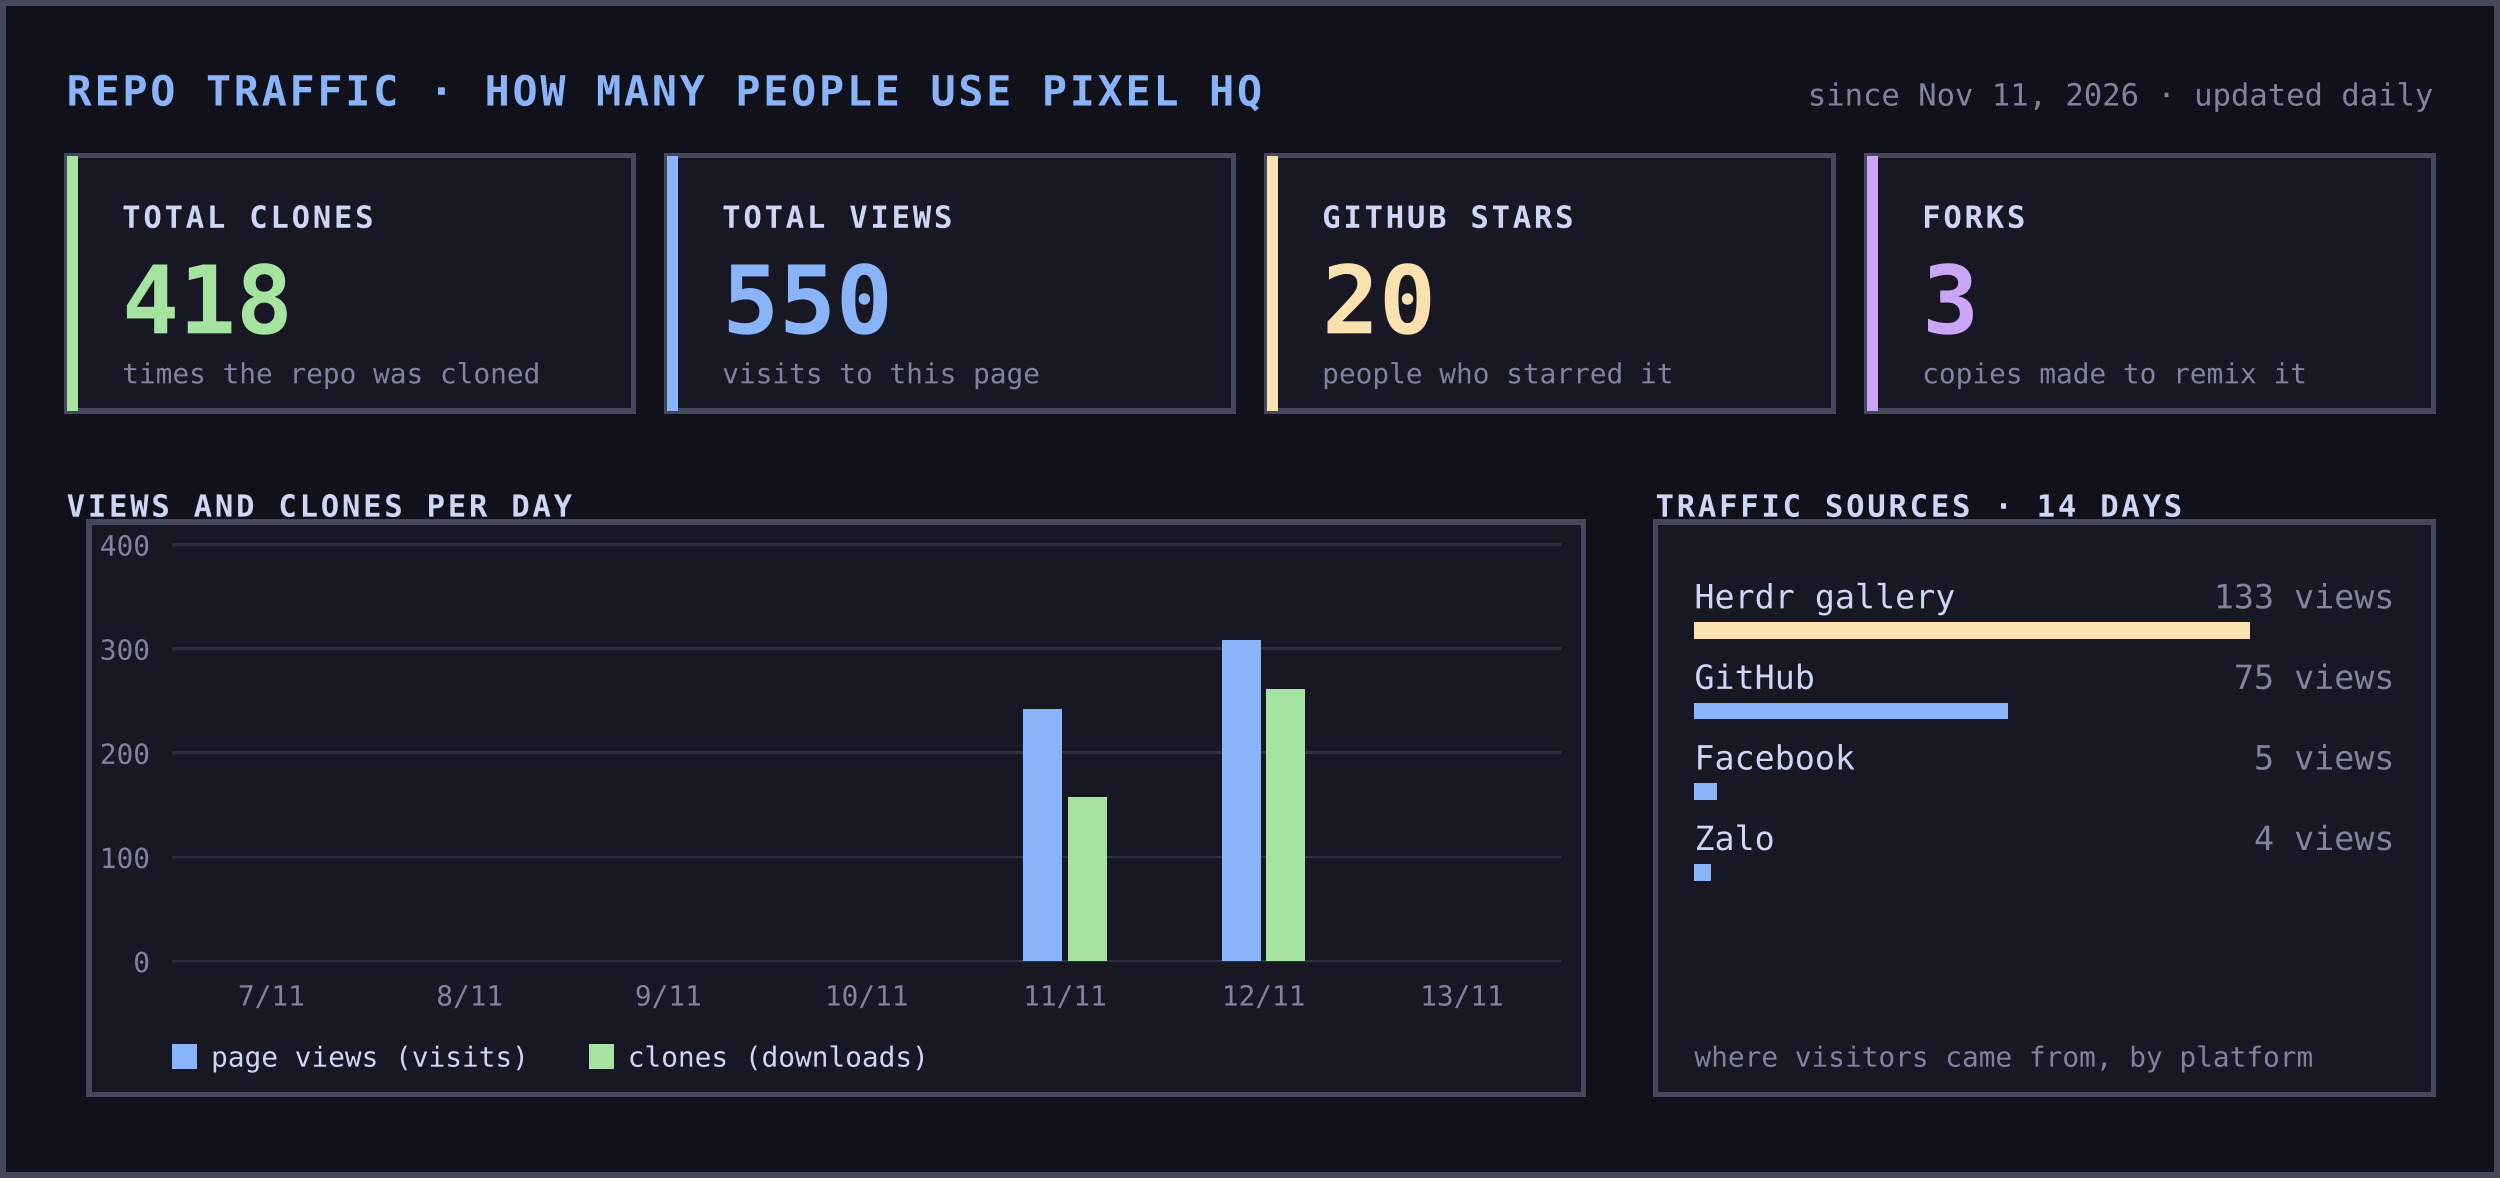
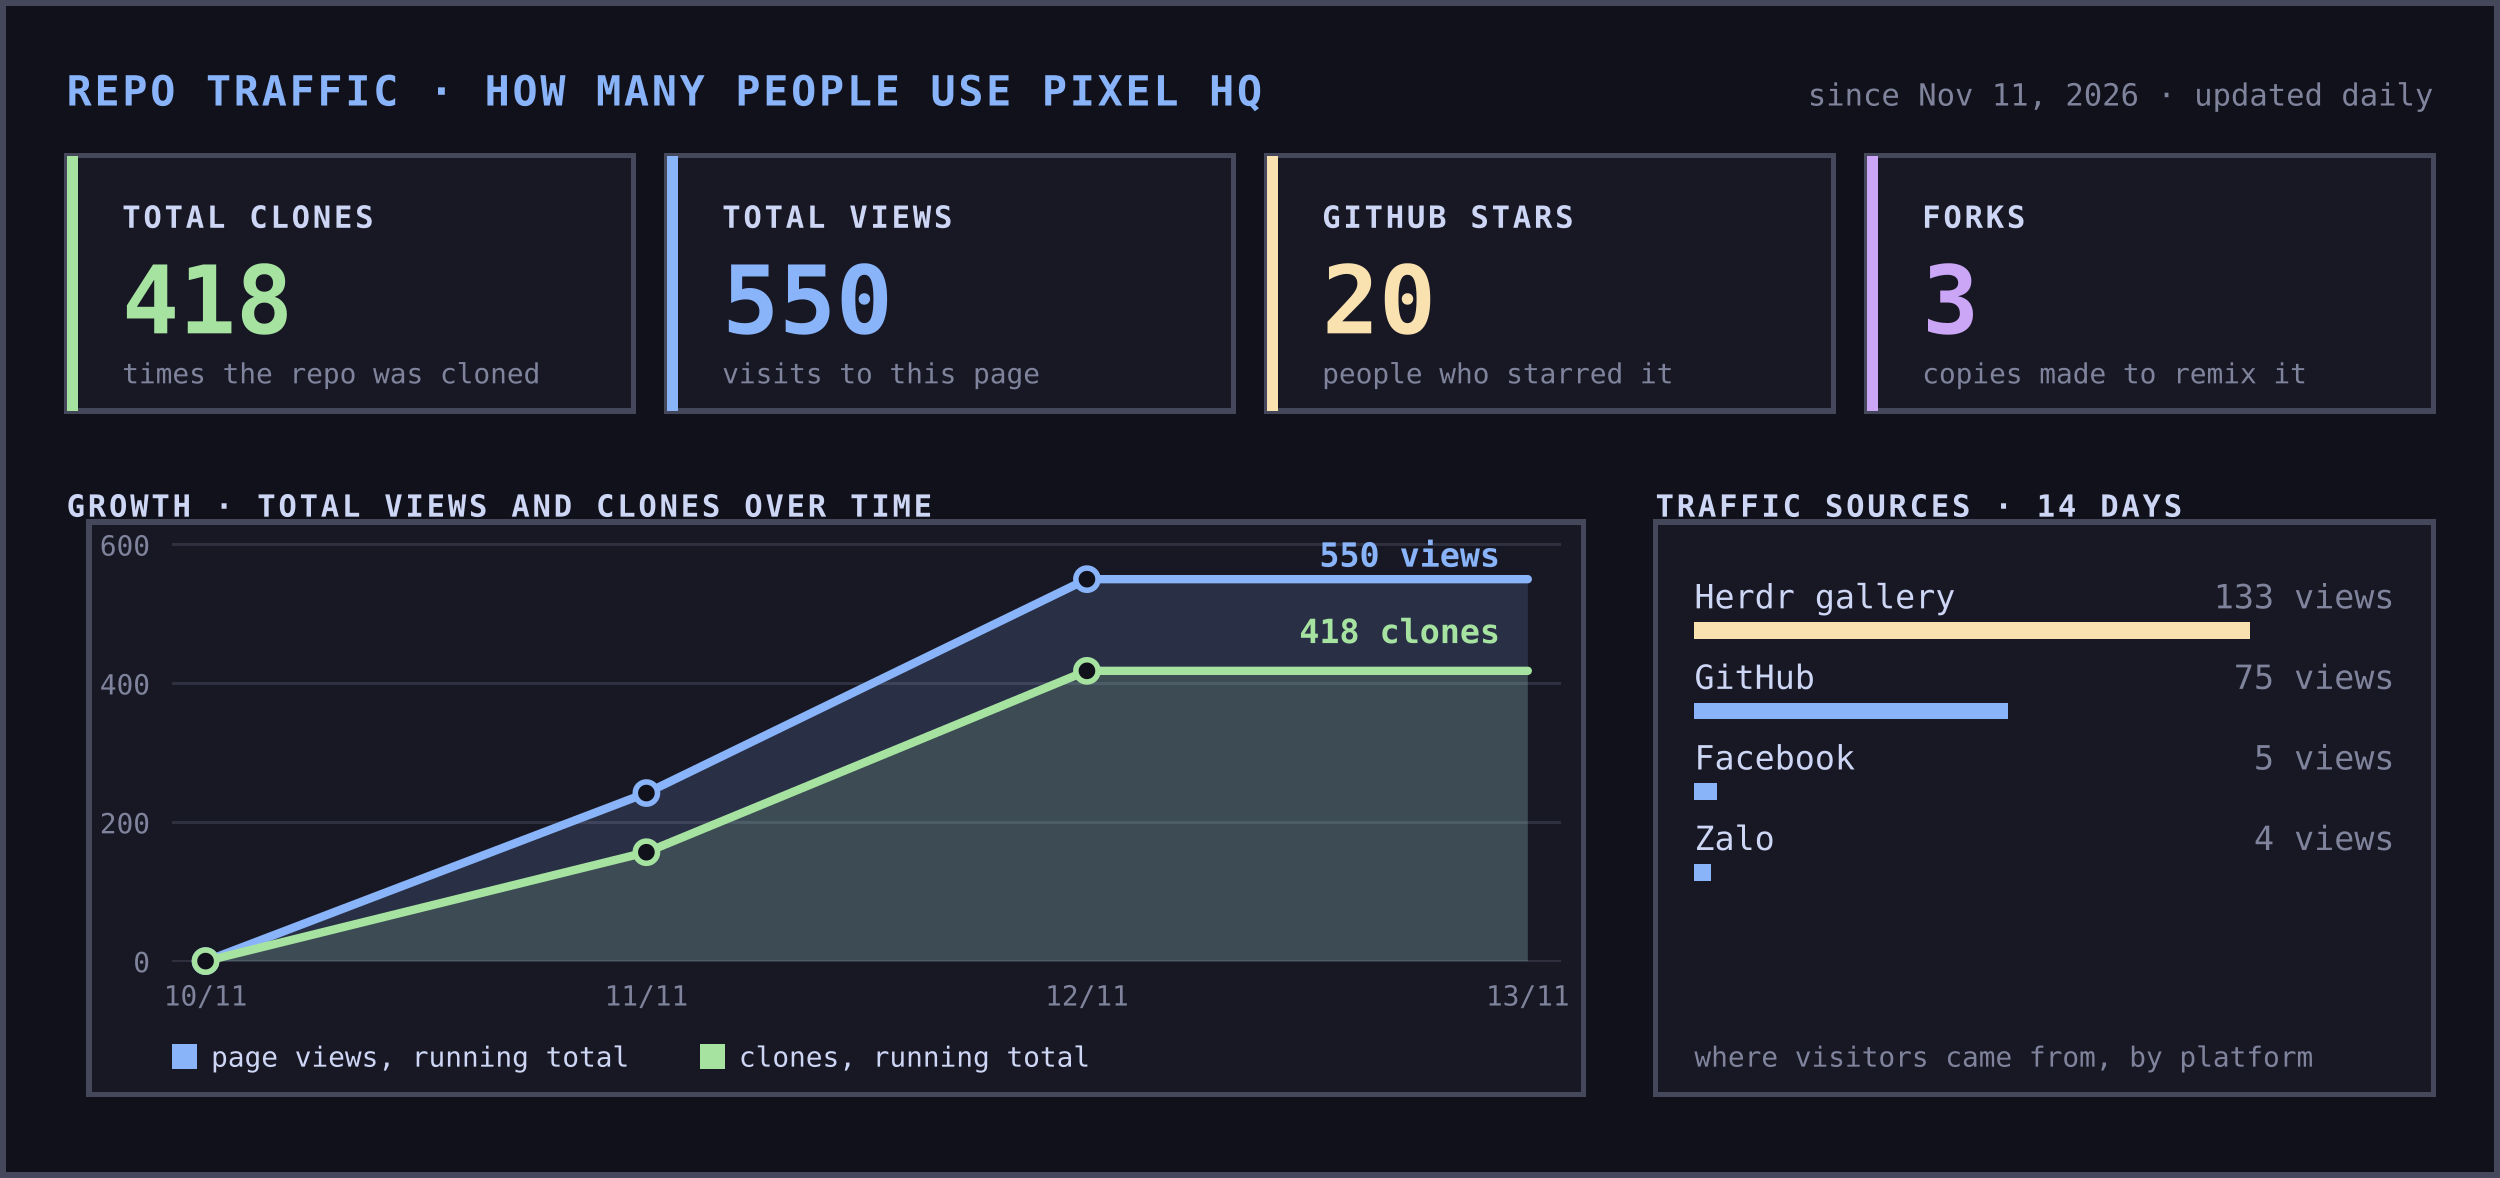
<svg xmlns="http://www.w3.org/2000/svg" width="900" height="424" viewBox="0 0 900 424" font-family="ui-monospace,SFMono-Regular,Menlo,Consolas,monospace" shape-rendering="crispEdges">
  <rect width="900" height="424" fill="#11111b" />
  <rect x="1" y="1" width="898" height="422" fill="none" stroke="#45475a" stroke-width="2" />
  <text x="24" y="38" font-size="15" font-weight="700" fill="#89b4fa" letter-spacing="1">REPO TRAFFIC · HOW MANY PEOPLE USE PIXEL HQ</text>
  <text x="876" y="38" font-size="11" fill="#7f849c" text-anchor="end">since Nov 11, 2026 · updated daily</text>
  <rect x="24" y="56" width="204" height="92" fill="#181825" stroke="#45475a" stroke-width="2" />
  <rect x="24" y="56" width="4" height="92" fill="#a6e3a1" />
  <text x="44" y="82" font-size="11" fill="#cdd6f4" letter-spacing="1" font-weight="700">TOTAL CLONES</text>
  <text x="44" y="120" font-size="34" font-weight="700" fill="#a6e3a1">418</text>
  <text x="44" y="138" font-size="10" fill="#7f849c">times the repo was cloned</text>
  <rect x="240" y="56" width="204" height="92" fill="#181825" stroke="#45475a" stroke-width="2" />
  <rect x="240" y="56" width="4" height="92" fill="#89b4fa" />
  <text x="260" y="82" font-size="11" fill="#cdd6f4" letter-spacing="1" font-weight="700">TOTAL VIEWS</text>
  <text x="260" y="120" font-size="34" font-weight="700" fill="#89b4fa">550</text>
  <text x="260" y="138" font-size="10" fill="#7f849c">visits to this page</text>
  <rect x="456" y="56" width="204" height="92" fill="#181825" stroke="#45475a" stroke-width="2" />
  <rect x="456" y="56" width="4" height="92" fill="#f9e2af" />
  <text x="476" y="82" font-size="11" fill="#cdd6f4" letter-spacing="1" font-weight="700">GITHUB STARS</text>
  <text x="476" y="120" font-size="34" font-weight="700" fill="#f9e2af">20</text>
  <text x="476" y="138" font-size="10" fill="#7f849c">people who starred it</text>
  <rect x="672" y="56" width="204" height="92" fill="#181825" stroke="#45475a" stroke-width="2" />
  <rect x="672" y="56" width="4" height="92" fill="#cba6f7" />
  <text x="692" y="82" font-size="11" fill="#cdd6f4" letter-spacing="1" font-weight="700">FORKS</text>
  <text x="692" y="120" font-size="34" font-weight="700" fill="#cba6f7">3</text>
  <text x="692" y="138" font-size="10" fill="#7f849c">copies made to remix it</text>
-   <text x="24" y="186" font-size="11" fill="#cdd6f4" letter-spacing="1" font-weight="700">VIEWS AND CLONES PER DAY</text>
+   <text x="24" y="186" font-size="11" fill="#cdd6f4" letter-spacing="1" font-weight="700">GROWTH · TOTAL VIEWS AND CLONES OVER TIME</text>
  <rect x="32" y="188" width="538" height="206" fill="#181825" stroke="#45475a" stroke-width="2" />
  <line x1="62" x2="562" y1="346.0" y2="346.0" stroke="#45475a" stroke-width="1" opacity="0.5" />
  <text x="54" y="350.0" font-size="10" fill="#7f849c" text-anchor="end">0</text>
-   <line x1="62" x2="562" y1="308.5" y2="308.5" stroke="#45475a" stroke-width="1" opacity="0.5" />
-   <text x="54" y="312.5" font-size="10" fill="#7f849c" text-anchor="end">100</text>
-   <line x1="62" x2="562" y1="271.0" y2="271.0" stroke="#45475a" stroke-width="1" opacity="0.5" />
-   <text x="54" y="275.0" font-size="10" fill="#7f849c" text-anchor="end">200</text>
-   <line x1="62" x2="562" y1="233.5" y2="233.5" stroke="#45475a" stroke-width="1" opacity="0.5" />
-   <text x="54" y="237.5" font-size="10" fill="#7f849c" text-anchor="end">300</text>
+   <line x1="62" x2="562" y1="296.0" y2="296.0" stroke="#45475a" stroke-width="1" opacity="0.5" />
+   <text x="54" y="300.0" font-size="10" fill="#7f849c" text-anchor="end">200</text>
+   <line x1="62" x2="562" y1="246.0" y2="246.0" stroke="#45475a" stroke-width="1" opacity="0.5" />
+   <text x="54" y="250.0" font-size="10" fill="#7f849c" text-anchor="end">400</text>
  <line x1="62" x2="562" y1="196.0" y2="196.0" stroke="#45475a" stroke-width="1" opacity="0.5" />
-   <text x="54" y="200.0" font-size="10" fill="#7f849c" text-anchor="end">400</text>
-   <text x="97.7" y="362" font-size="10" fill="#7f849c" text-anchor="middle">7/11</text>
-   <text x="169.1" y="362" font-size="10" fill="#7f849c" text-anchor="middle">8/11</text>
-   <text x="240.6" y="362" font-size="10" fill="#7f849c" text-anchor="middle">9/11</text>
-   <text x="312.0" y="362" font-size="10" fill="#7f849c" text-anchor="middle">10/11</text>
-   <rect x="368.4" y="255.2" width="14.0" height="90.8" fill="#89b4fa" />
-   <rect x="384.4" y="287.1" width="14.0" height="58.9" fill="#a6e3a1" />
-   <text x="383.4" y="362" font-size="10" fill="#7f849c" text-anchor="middle">11/11</text>
-   <rect x="439.9" y="230.5" width="14.0" height="115.5" fill="#89b4fa" />
-   <rect x="455.9" y="248.1" width="14.0" height="97.9" fill="#a6e3a1" />
-   <text x="454.9" y="362" font-size="10" fill="#7f849c" text-anchor="middle">12/11</text>
-   <text x="526.3" y="362" font-size="10" fill="#7f849c" text-anchor="middle">13/11</text>
+   <text x="54" y="200.0" font-size="10" fill="#7f849c" text-anchor="end">600</text>
+   <text x="74.0" y="362" font-size="10" fill="#7f849c" text-anchor="middle">10/11</text>
+   <text x="232.7" y="362" font-size="10" fill="#7f849c" text-anchor="middle">11/11</text>
+   <text x="391.3" y="362" font-size="10" fill="#7f849c" text-anchor="middle">12/11</text>
+   <text x="550.0" y="362" font-size="10" fill="#7f849c" text-anchor="middle">13/11</text>
+   <g shape-rendering="geometricPrecision">
+     <polygon points="74.0,346 74.0,346.0 232.7,285.5 391.3,208.5 550.0,208.5 550.0,346" fill="#89b4fa" opacity="0.16" />
+     <polyline points="74.0,346.0 232.7,285.5 391.3,208.5 550.0,208.5" fill="none" stroke="#89b4fa" stroke-width="3" stroke-linejoin="round" stroke-linecap="round" />
+     <circle cx="74.0" cy="346.0" r="4" fill="#11111b" stroke="#89b4fa" stroke-width="2" />
+     <circle cx="232.7" cy="285.5" r="4" fill="#11111b" stroke="#89b4fa" stroke-width="2" />
+     <circle cx="391.3" cy="208.5" r="4" fill="#11111b" stroke="#89b4fa" stroke-width="2" />
+     <polygon points="74.0,346 74.0,346.0 232.7,306.8 391.3,241.5 550.0,241.5 550.0,346" fill="#a6e3a1" opacity="0.16" />
+     <polyline points="74.0,346.0 232.7,306.8 391.3,241.5 550.0,241.5" fill="none" stroke="#a6e3a1" stroke-width="3" stroke-linejoin="round" stroke-linecap="round" />
+     <circle cx="74.0" cy="346.0" r="4" fill="#11111b" stroke="#a6e3a1" stroke-width="2" />
+     <circle cx="232.7" cy="306.8" r="4" fill="#11111b" stroke="#a6e3a1" stroke-width="2" />
+     <circle cx="391.3" cy="241.5" r="4" fill="#11111b" stroke="#a6e3a1" stroke-width="2" />
+   </g>
+   <text x="540.0" y="204.0" font-size="12" font-weight="700" fill="#89b4fa" text-anchor="end">550 views</text>
+   <text x="540.0" y="231.5" font-size="12" font-weight="700" fill="#a6e3a1" text-anchor="end">418 clones</text>
  <rect x="62" y="376" width="9" height="9" fill="#89b4fa" />
-   <text x="76" y="384" font-size="10" fill="#cdd6f4">page views (visits)</text>
-   <rect x="212" y="376" width="9" height="9" fill="#a6e3a1" />
-   <text x="226" y="384" font-size="10" fill="#cdd6f4">clones (downloads)</text>
+   <text x="76" y="384" font-size="10" fill="#cdd6f4">page views, running total</text>
+   <rect x="252" y="376" width="9" height="9" fill="#a6e3a1" />
+   <text x="266" y="384" font-size="10" fill="#cdd6f4">clones, running total</text>
  <text x="596" y="186" font-size="11" fill="#cdd6f4" letter-spacing="1" font-weight="700">TRAFFIC SOURCES · 14 DAYS</text>
  <rect x="596" y="188" width="280" height="206" fill="#181825" stroke="#45475a" stroke-width="2" />
  <text x="610" y="219" font-size="12" fill="#cdd6f4">Herdr gallery</text>
  <rect x="610" y="224" width="200" height="6" fill="#f9e2af" />
  <text x="862" y="219" font-size="12" fill="#7f849c" text-anchor="end">133 views</text>
  <text x="610" y="248" font-size="12" fill="#cdd6f4">GitHub</text>
  <rect x="610" y="253" width="113" height="6" fill="#89b4fa" />
  <text x="862" y="248" font-size="12" fill="#7f849c" text-anchor="end">75 views</text>
  <text x="610" y="277" font-size="12" fill="#cdd6f4">Facebook</text>
  <rect x="610" y="282" width="8" height="6" fill="#89b4fa" />
  <text x="862" y="277" font-size="12" fill="#7f849c" text-anchor="end">5 views</text>
  <text x="610" y="306" font-size="12" fill="#cdd6f4">Zalo</text>
  <rect x="610" y="311" width="6" height="6" fill="#89b4fa" />
  <text x="862" y="306" font-size="12" fill="#7f849c" text-anchor="end">4 views</text>
  <text x="610" y="384" font-size="10" fill="#7f849c">where visitors came from, by platform</text>
</svg>
